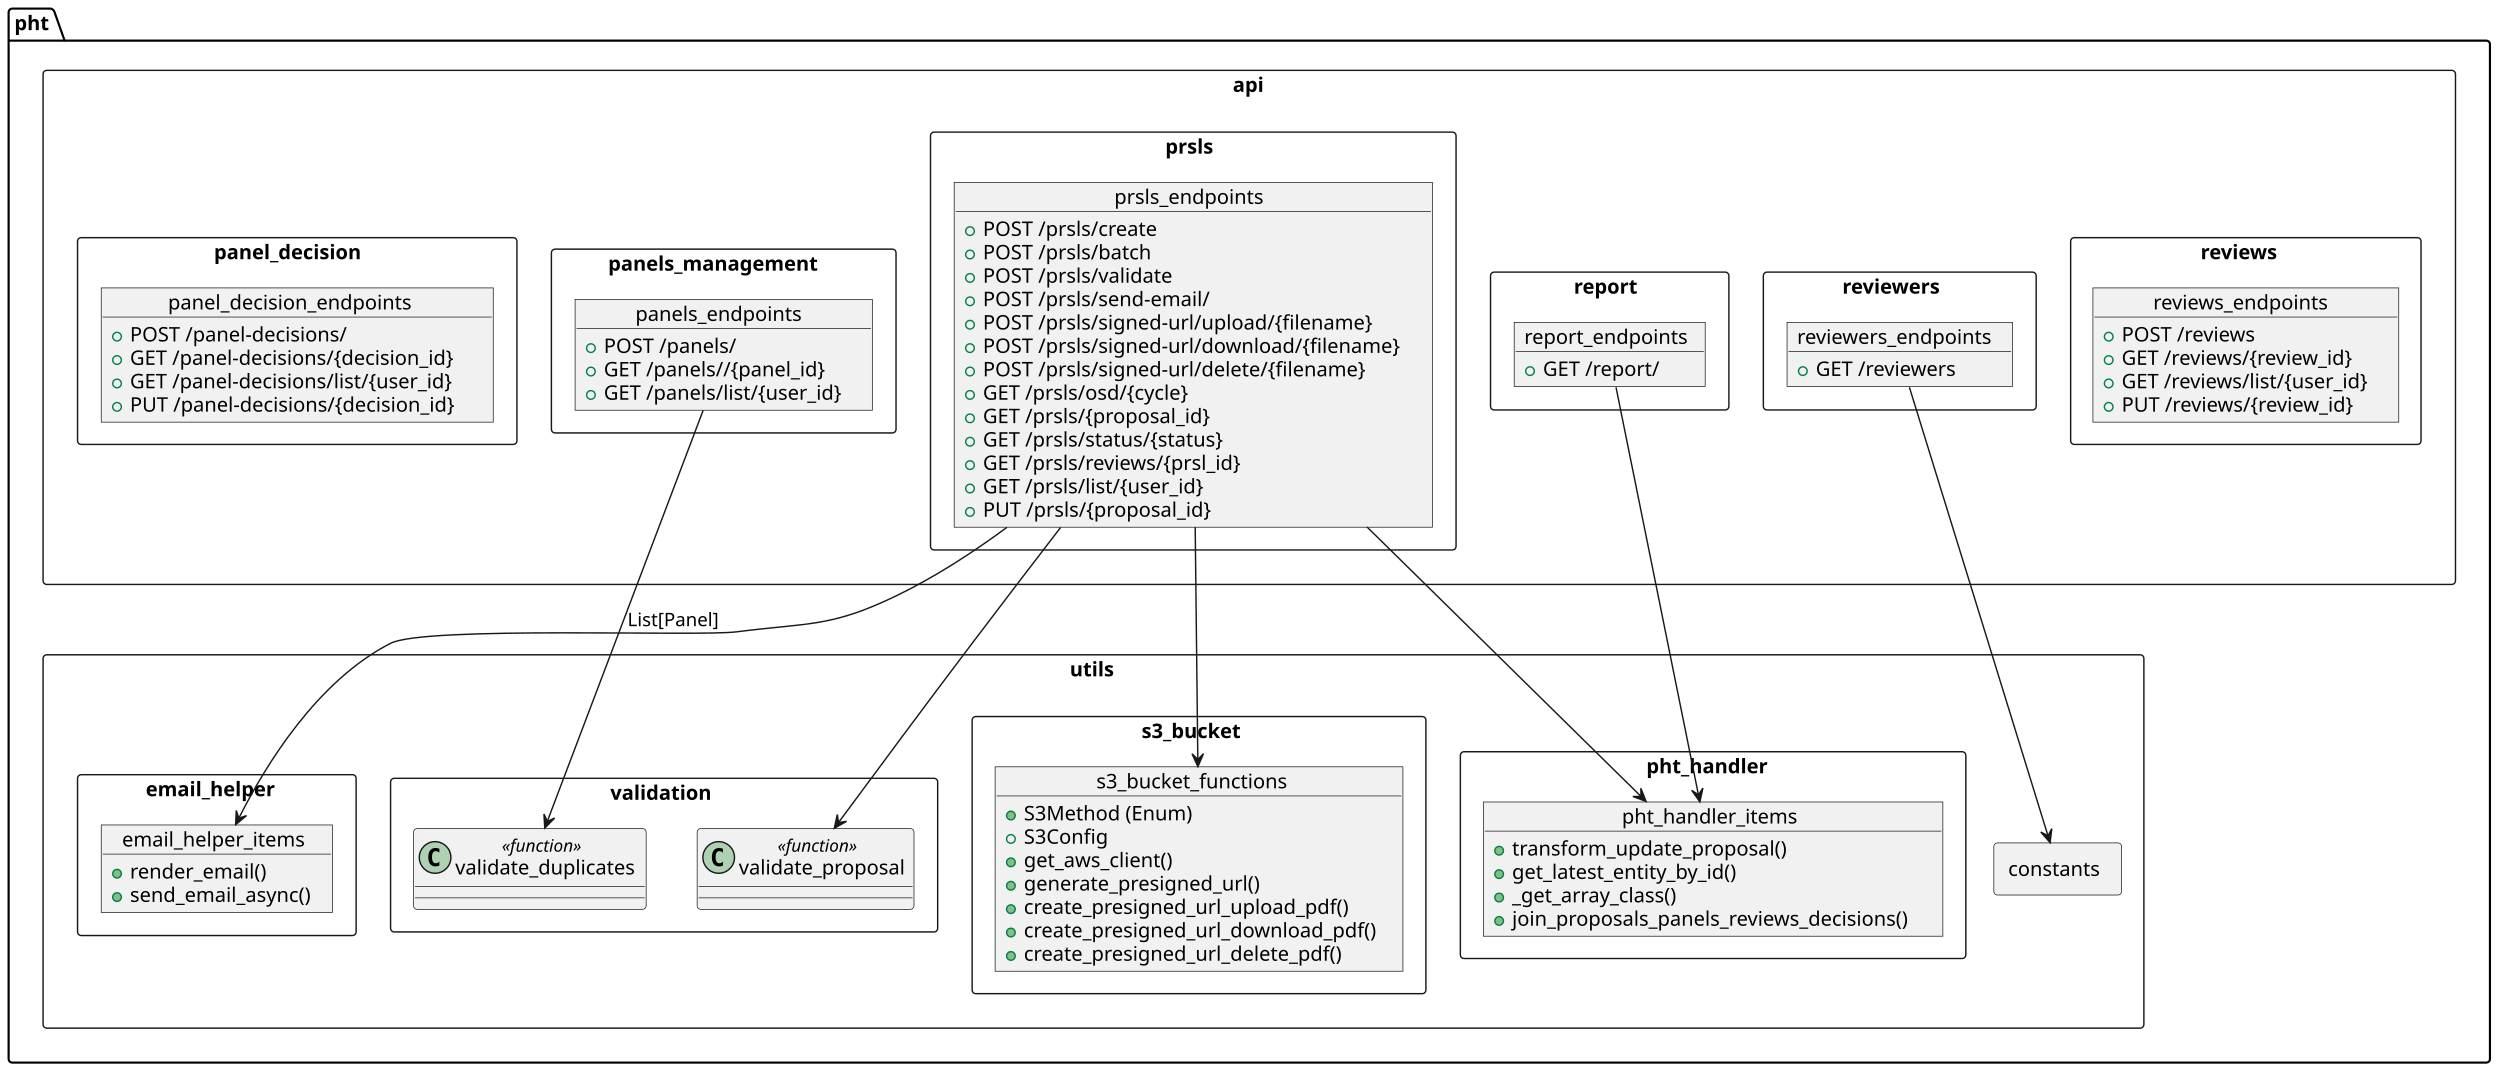
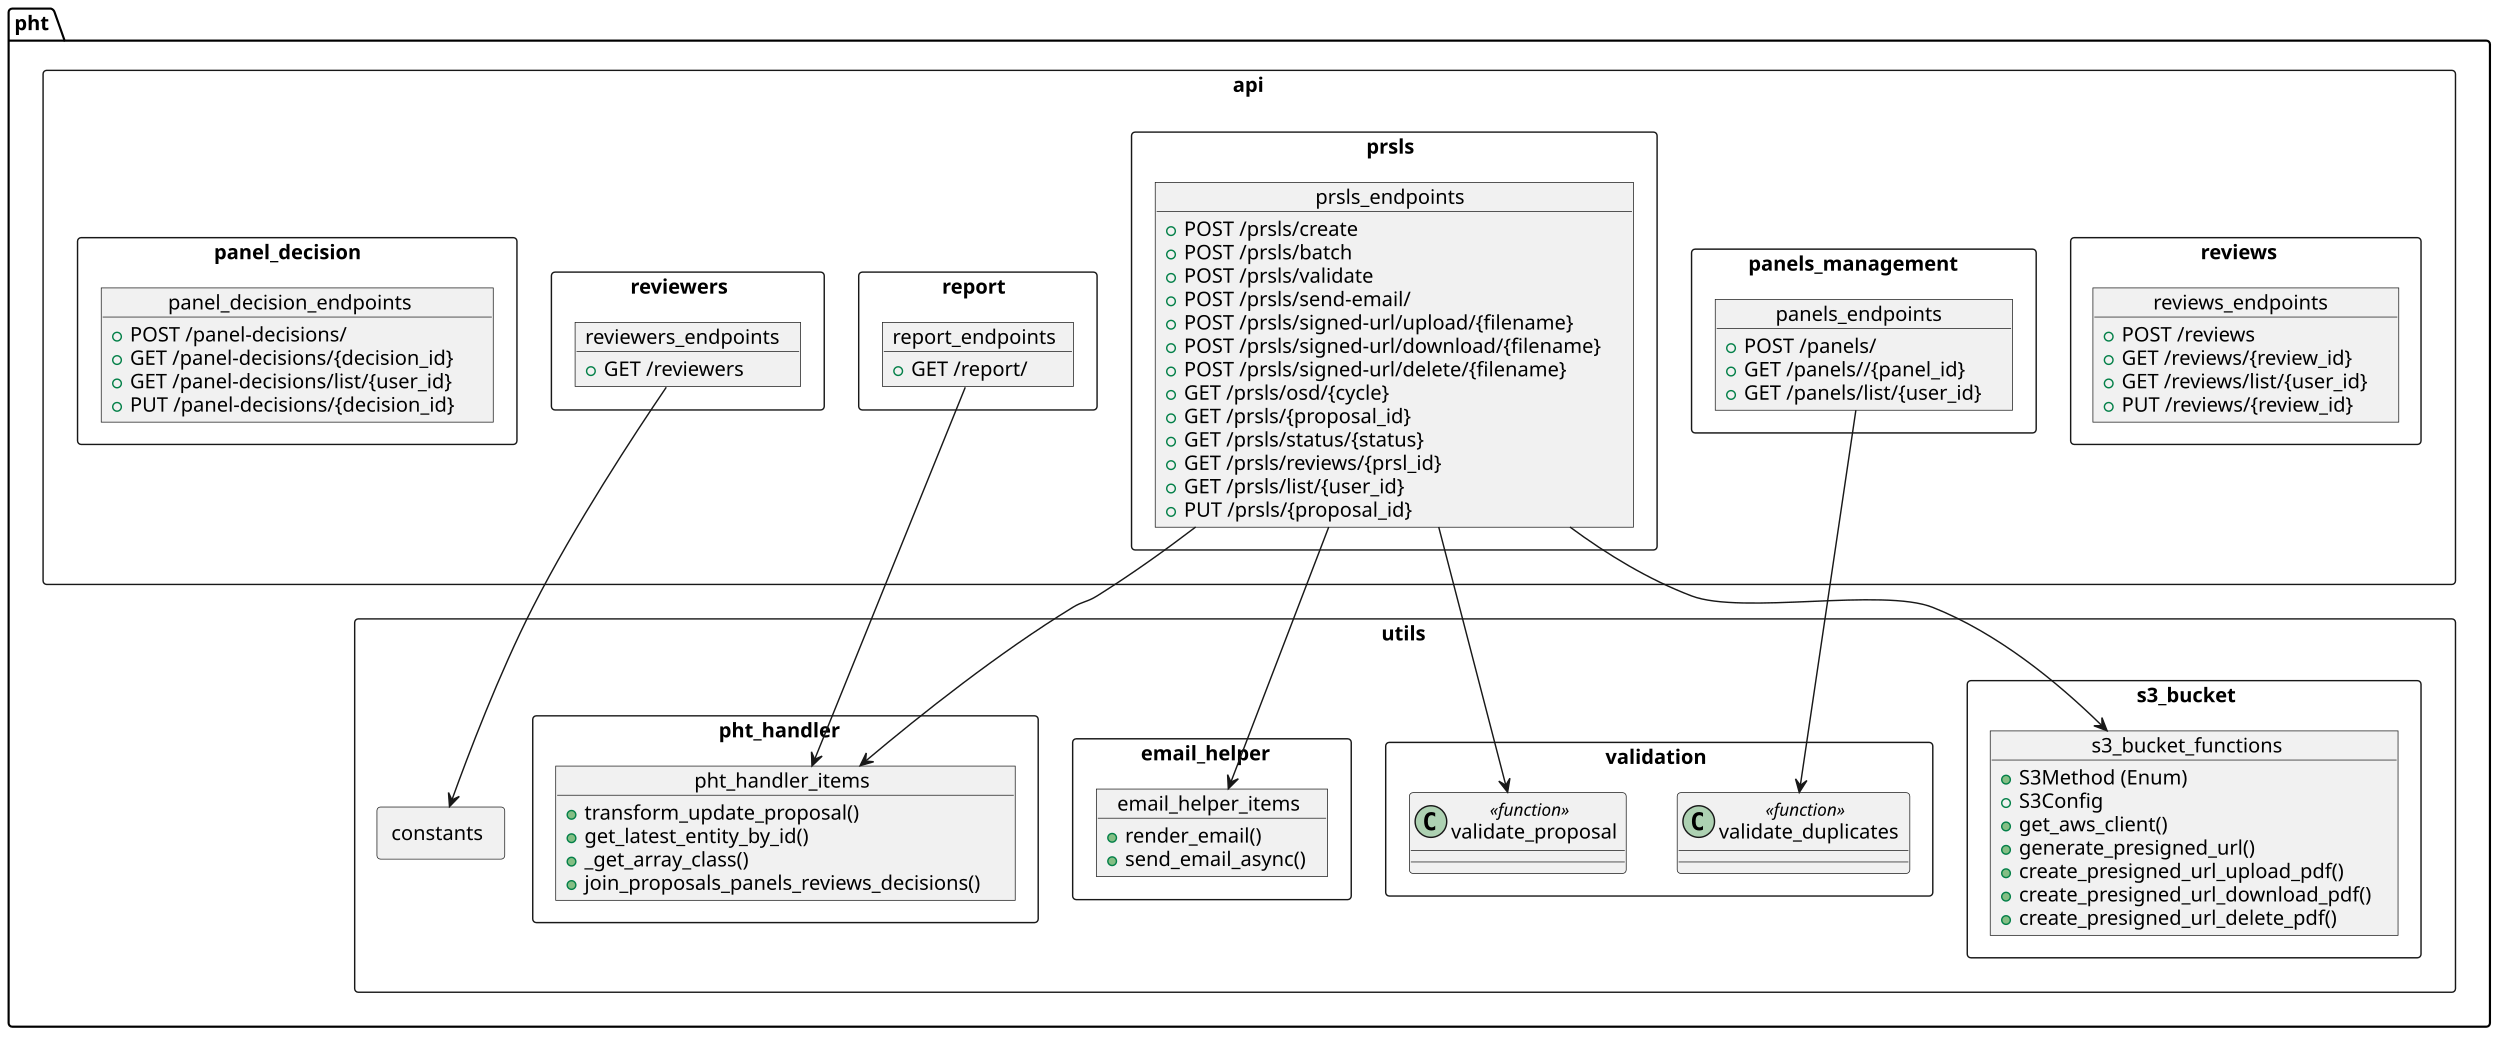
- <svg xmlns="http://www.w3.org/2000/svg" contentStyleType="text/css" height="747px" preserveAspectRatio="none" style="width:1741px;height:747px;background:#FFFFFF;" version="1.1" viewBox="0 0 1741 747" width="1741px" zoomAndPan="magnify">
+ <svg xmlns="http://www.w3.org/2000/svg" contentStyleType="text/css" height="722px" preserveAspectRatio="none" style="width:1741px;height:722px;background:#FFFFFF;" version="1.1" viewBox="0 0 1741 722" width="1741px" zoomAndPan="magnify">
  <defs />
  <g>
    <g id="cluster_pht_pkg">
-       <path d="M8.5,6 L35.5,6 A3.75,3.75 0 0 1 38,8.5 L45,28.297 L1731.5,28.297 A2.5,2.5 0 0 1 1734,30.797 L1734,737.5 A2.5,2.5 0 0 1 1731.5,740 L8.5,740 A2.5,2.5 0 0 1 6,737.5 L6,8.5 A2.5,2.5 0 0 1 8.5,6 " fill="none" style="stroke:#000000;stroke-width:1.5;" />
+       <path d="M8.5,6 L35.5,6 A3.75,3.75 0 0 1 38,8.5 L45,28.297 L1731.5,28.297 A2.5,2.5 0 0 1 1734,30.797 L1734,712.5 A2.5,2.5 0 0 1 1731.5,715 L8.5,715 A2.5,2.5 0 0 1 6,712.5 L6,8.5 A2.5,2.5 0 0 1 8.5,6 " fill="none" style="stroke:#000000;stroke-width:1.5;" />
      <line style="stroke:#000000;stroke-width:1.5;" x1="6" x2="45" y1="28.297" y2="28.297" />
      <text fill="#000000" font-family="sans-serif" font-size="14" font-weight="bold" lengthAdjust="spacing" textLength="26" x="10" y="20.995">pht</text>
    </g>
    <g id="cluster_api">
      <rect fill="none" height="358" rx="2.5" ry="2.5" style="stroke:#181818;stroke-width:1.0;" width="1680" x="30" y="49" />
      <text fill="#000000" font-family="sans-serif" font-size="14" font-weight="bold" lengthAdjust="spacing" textLength="23" x="858.5" y="63.995">api</text>
    </g>
    <g id="cluster_panel_decision">
      <rect fill="none" height="144" rx="2.5" ry="2.5" style="stroke:#181818;stroke-width:1.0;" width="306" x="54" y="165.5" />
      <text fill="#000000" font-family="sans-serif" font-size="14" font-weight="bold" lengthAdjust="spacing" textLength="116" x="149" y="180.495">panel_decision</text>
    </g>
    <g id="cluster_panels_management">
-       <rect fill="none" height="128" rx="2.5" ry="2.5" style="stroke:#181818;stroke-width:1.0;" width="240" x="384" y="173.5" />
-       <text fill="#000000" font-family="sans-serif" font-size="14" font-weight="bold" lengthAdjust="spacing" textLength="161" x="423.5" y="188.495">panels_management</text>
+       <rect fill="none" height="128" rx="2.5" ry="2.5" style="stroke:#181818;stroke-width:1.0;" width="240" x="1178" y="173.5" />
+       <text fill="#000000" font-family="sans-serif" font-size="14" font-weight="bold" lengthAdjust="spacing" textLength="161" x="1217.5" y="188.495">panels_management</text>
    </g>
    <g id="cluster_prsls">
-       <rect fill="none" height="291" rx="2.5" ry="2.5" style="stroke:#181818;stroke-width:1.0;" width="366" x="648" y="92" />
-       <text fill="#000000" font-family="sans-serif" font-size="14" font-weight="bold" lengthAdjust="spacing" textLength="39" x="811.5" y="106.995">prsls</text>
+       <rect fill="none" height="291" rx="2.5" ry="2.5" style="stroke:#181818;stroke-width:1.0;" width="366" x="788" y="92" />
+       <text fill="#000000" font-family="sans-serif" font-size="14" font-weight="bold" lengthAdjust="spacing" textLength="39" x="951.5" y="106.995">prsls</text>
    </g>
    <g id="cluster_report">
-       <rect fill="none" height="96" rx="2.5" ry="2.5" style="stroke:#181818;stroke-width:1.0;" width="166" x="1038" y="189.5" />
-       <text fill="#000000" font-family="sans-serif" font-size="14" font-weight="bold" lengthAdjust="spacing" textLength="50" x="1096" y="204.495">report</text>
+       <rect fill="none" height="96" rx="2.5" ry="2.5" style="stroke:#181818;stroke-width:1.0;" width="166" x="598" y="189.5" />
+       <text fill="#000000" font-family="sans-serif" font-size="14" font-weight="bold" lengthAdjust="spacing" textLength="50" x="656" y="204.495">report</text>
    </g>
    <g id="cluster_reviewers">
-       <rect fill="none" height="96" rx="2.5" ry="2.5" style="stroke:#181818;stroke-width:1.0;" width="190" x="1228" y="189.5" />
-       <text fill="#000000" font-family="sans-serif" font-size="14" font-weight="bold" lengthAdjust="spacing" textLength="80" x="1283" y="204.495">reviewers</text>
+       <rect fill="none" height="96" rx="2.5" ry="2.5" style="stroke:#181818;stroke-width:1.0;" width="190" x="384" y="189.5" />
+       <text fill="#000000" font-family="sans-serif" font-size="14" font-weight="bold" lengthAdjust="spacing" textLength="80" x="439" y="204.495">reviewers</text>
    </g>
    <g id="cluster_reviews">
      <rect fill="none" height="144" rx="2.5" ry="2.5" style="stroke:#181818;stroke-width:1.0;" width="244" x="1442" y="165.5" />
      <text fill="#000000" font-family="sans-serif" font-size="14" font-weight="bold" lengthAdjust="spacing" textLength="63" x="1532.5" y="180.495">reviews</text>
    </g>
    <g id="cluster_utils">
-       <rect fill="none" height="260" rx="2.5" ry="2.5" style="stroke:#181818;stroke-width:1.0;" width="1463" x="30" y="456" />
-       <text fill="#000000" font-family="sans-serif" font-size="14" font-weight="bold" lengthAdjust="spacing" textLength="33" x="745" y="470.995">utils</text>
+       <rect fill="none" height="260" rx="2.5" ry="2.5" style="stroke:#181818;stroke-width:1.0;" width="1463" x="247" y="431" />
+       <text fill="#000000" font-family="sans-serif" font-size="14" font-weight="bold" lengthAdjust="spacing" textLength="33" x="962" y="445.995">utils</text>
    </g>
    <g id="cluster_email_helper">
-       <rect fill="none" height="112" rx="2.5" ry="2.5" style="stroke:#181818;stroke-width:1.0;" width="194" x="54" y="539.5" />
-       <text fill="#000000" font-family="sans-serif" font-size="14" font-weight="bold" lengthAdjust="spacing" textLength="99" x="101.5" y="554.495">email_helper</text>
+       <rect fill="none" height="112" rx="2.5" ry="2.5" style="stroke:#181818;stroke-width:1.0;" width="194" x="747" y="514.5" />
+       <text fill="#000000" font-family="sans-serif" font-size="14" font-weight="bold" lengthAdjust="spacing" textLength="99" x="794.5" y="529.495">email_helper</text>
    </g>
    <g id="cluster_pht_handler">
-       <rect fill="none" height="144" rx="2.5" ry="2.5" style="stroke:#181818;stroke-width:1.0;" width="352" x="1017" y="523.5" />
-       <text fill="#000000" font-family="sans-serif" font-size="14" font-weight="bold" lengthAdjust="spacing" textLength="93" x="1146.5" y="538.495">pht_handler</text>
+       <rect fill="none" height="144" rx="2.5" ry="2.5" style="stroke:#181818;stroke-width:1.0;" width="352" x="371" y="498.5" />
+       <text fill="#000000" font-family="sans-serif" font-size="14" font-weight="bold" lengthAdjust="spacing" textLength="93" x="500.5" y="513.495">pht_handler</text>
    </g>
    <g id="cluster_s3_bucket">
-       <rect fill="none" height="193" rx="2.5" ry="2.5" style="stroke:#181818;stroke-width:1.0;" width="316" x="677" y="499" />
-       <text fill="#000000" font-family="sans-serif" font-size="14" font-weight="bold" lengthAdjust="spacing" textLength="80" x="795" y="513.995">s3_bucket</text>
+       <rect fill="none" height="193" rx="2.5" ry="2.5" style="stroke:#181818;stroke-width:1.0;" width="316" x="1370" y="474" />
+       <text fill="#000000" font-family="sans-serif" font-size="14" font-weight="bold" lengthAdjust="spacing" textLength="80" x="1488" y="488.995">s3_bucket</text>
    </g>
    <g id="cluster_validation">
-       <rect fill="none" height="107" rx="2.5" ry="2.5" style="stroke:#181818;stroke-width:1.0;" width="381" x="272" y="542" />
-       <text fill="#000000" font-family="sans-serif" font-size="14" font-weight="bold" lengthAdjust="spacing" textLength="75" x="425" y="556.995">validation</text>
+       <rect fill="none" height="107" rx="2.5" ry="2.5" style="stroke:#181818;stroke-width:1.0;" width="381" x="965" y="517" />
+       <text fill="#000000" font-family="sans-serif" font-size="14" font-weight="bold" lengthAdjust="spacing" textLength="75" x="1118" y="531.995">validation</text>
    </g>
    <g id="elem_panel_decision_endpoints">
      <rect fill="#F1F1F1" height="93.484" style="stroke:#181818;stroke-width:0.5;" width="273" x="70.5" y="200.5" />
      <text fill="#000000" font-family="sans-serif" font-size="14" lengthAdjust="spacing" textLength="180" x="117" y="215.495">panel_decision_endpoints</text>
      <line style="stroke:#181818;stroke-width:0.5;" x1="71.5" x2="342.5" y1="220.797" y2="220.797" />
      <ellipse cx="81.5" cy="234.445" fill="none" rx="3" ry="3" style="stroke:#038048;stroke-width:1.0;" />
      <text fill="#000000" font-family="sans-serif" font-size="14" lengthAdjust="spacing" textLength="161" x="90.5" y="237.792">POST /panel-decisions/</text>
      <ellipse cx="81.5" cy="250.742" fill="none" rx="3" ry="3" style="stroke:#038048;stroke-width:1.0;" />
      <text fill="#000000" font-family="sans-serif" font-size="14" lengthAdjust="spacing" textLength="247" x="90.5" y="254.089">GET /panel-decisions/{decision_id}</text>
      <ellipse cx="81.5" cy="267.039" fill="none" rx="3" ry="3" style="stroke:#038048;stroke-width:1.0;" />
      <text fill="#000000" font-family="sans-serif" font-size="14" lengthAdjust="spacing" textLength="244" x="90.5" y="270.386">GET /panel-decisions/list/{user_id}</text>
      <ellipse cx="81.5" cy="283.336" fill="none" rx="3" ry="3" style="stroke:#038048;stroke-width:1.0;" />
      <text fill="#000000" font-family="sans-serif" font-size="14" lengthAdjust="spacing" textLength="246" x="90.5" y="286.683">PUT /panel-decisions/{decision_id}</text>
    </g>
    <g id="elem_panels_endpoints">
-       <rect fill="#F1F1F1" height="77.188" style="stroke:#181818;stroke-width:0.5;" width="207" x="400.5" y="208.5" />
-       <text fill="#000000" font-family="sans-serif" font-size="14" lengthAdjust="spacing" textLength="123" x="442.5" y="223.495">panels_endpoints</text>
-       <line style="stroke:#181818;stroke-width:0.5;" x1="401.5" x2="606.5" y1="228.797" y2="228.797" />
-       <ellipse cx="411.5" cy="242.445" fill="none" rx="3" ry="3" style="stroke:#038048;stroke-width:1.0;" />
-       <text fill="#000000" font-family="sans-serif" font-size="14" lengthAdjust="spacing" textLength="98" x="420.5" y="245.792">POST /panels/</text>
-       <ellipse cx="411.5" cy="258.742" fill="none" rx="3" ry="3" style="stroke:#038048;stroke-width:1.0;" />
-       <text fill="#000000" font-family="sans-serif" font-size="14" lengthAdjust="spacing" textLength="169" x="420.5" y="262.089">GET /panels//{panel_id}</text>
-       <ellipse cx="411.5" cy="275.039" fill="none" rx="3" ry="3" style="stroke:#038048;stroke-width:1.0;" />
-       <text fill="#000000" font-family="sans-serif" font-size="14" lengthAdjust="spacing" textLength="181" x="420.5" y="278.386">GET /panels/list/{user_id}</text>
+       <rect fill="#F1F1F1" height="77.188" style="stroke:#181818;stroke-width:0.5;" width="207" x="1194.5" y="208.5" />
+       <text fill="#000000" font-family="sans-serif" font-size="14" lengthAdjust="spacing" textLength="123" x="1236.5" y="223.495">panels_endpoints</text>
+       <line style="stroke:#181818;stroke-width:0.5;" x1="1195.5" x2="1400.5" y1="228.797" y2="228.797" />
+       <ellipse cx="1205.5" cy="242.445" fill="none" rx="3" ry="3" style="stroke:#038048;stroke-width:1.0;" />
+       <text fill="#000000" font-family="sans-serif" font-size="14" lengthAdjust="spacing" textLength="98" x="1214.5" y="245.792">POST /panels/</text>
+       <ellipse cx="1205.5" cy="258.742" fill="none" rx="3" ry="3" style="stroke:#038048;stroke-width:1.0;" />
+       <text fill="#000000" font-family="sans-serif" font-size="14" lengthAdjust="spacing" textLength="169" x="1214.5" y="262.089">GET /panels//{panel_id}</text>
+       <ellipse cx="1205.5" cy="275.039" fill="none" rx="3" ry="3" style="stroke:#038048;stroke-width:1.0;" />
+       <text fill="#000000" font-family="sans-serif" font-size="14" lengthAdjust="spacing" textLength="181" x="1214.5" y="278.386">GET /panels/list/{user_id}</text>
    </g>
    <g id="elem_prsls_endpoints">
-       <rect fill="#F1F1F1" height="240.156" style="stroke:#181818;stroke-width:0.5;" width="333" x="664.5" y="127" />
-       <text fill="#000000" font-family="sans-serif" font-size="14" lengthAdjust="spacing" textLength="110" x="776" y="141.995">prsls_endpoints</text>
-       <line style="stroke:#181818;stroke-width:0.5;" x1="665.5" x2="996.5" y1="147.297" y2="147.297" />
-       <ellipse cx="675.5" cy="160.945" fill="none" rx="3" ry="3" style="stroke:#038048;stroke-width:1.0;" />
-       <text fill="#000000" font-family="sans-serif" font-size="14" lengthAdjust="spacing" textLength="129" x="684.5" y="164.292">POST /prsls/create</text>
-       <ellipse cx="675.5" cy="177.242" fill="none" rx="3" ry="3" style="stroke:#038048;stroke-width:1.0;" />
-       <text fill="#000000" font-family="sans-serif" font-size="14" lengthAdjust="spacing" textLength="124" x="684.5" y="180.589">POST /prsls/batch</text>
-       <ellipse cx="675.5" cy="193.539" fill="none" rx="3" ry="3" style="stroke:#038048;stroke-width:1.0;" />
-       <text fill="#000000" font-family="sans-serif" font-size="14" lengthAdjust="spacing" textLength="137" x="684.5" y="196.886">POST /prsls/validate</text>
-       <ellipse cx="675.5" cy="209.836" fill="none" rx="3" ry="3" style="stroke:#038048;stroke-width:1.0;" />
-       <text fill="#000000" font-family="sans-serif" font-size="14" lengthAdjust="spacing" textLength="166" x="684.5" y="213.183">POST /prsls/send-email/</text>
-       <ellipse cx="675.5" cy="226.133" fill="none" rx="3" ry="3" style="stroke:#038048;stroke-width:1.0;" />
-       <text fill="#000000" font-family="sans-serif" font-size="14" lengthAdjust="spacing" textLength="287" x="684.5" y="229.48">POST /prsls/signed-url/upload/{filename}</text>
-       <ellipse cx="675.5" cy="242.43" fill="none" rx="3" ry="3" style="stroke:#038048;stroke-width:1.0;" />
-       <text fill="#000000" font-family="sans-serif" font-size="14" lengthAdjust="spacing" textLength="307" x="684.5" y="245.776">POST /prsls/signed-url/download/{filename}</text>
-       <ellipse cx="675.5" cy="258.727" fill="none" rx="3" ry="3" style="stroke:#038048;stroke-width:1.0;" />
-       <text fill="#000000" font-family="sans-serif" font-size="14" lengthAdjust="spacing" textLength="284" x="684.5" y="262.073">POST /prsls/signed-url/delete/{filename}</text>
-       <ellipse cx="675.5" cy="275.023" fill="none" rx="3" ry="3" style="stroke:#038048;stroke-width:1.0;" />
-       <text fill="#000000" font-family="sans-serif" font-size="14" lengthAdjust="spacing" textLength="160" x="684.5" y="278.37">GET /prsls/osd/{cycle}</text>
-       <ellipse cx="675.5" cy="291.32" fill="none" rx="3" ry="3" style="stroke:#038048;stroke-width:1.0;" />
-       <text fill="#000000" font-family="sans-serif" font-size="14" lengthAdjust="spacing" textLength="173" x="684.5" y="294.667">GET /prsls/{proposal_id}</text>
-       <ellipse cx="675.5" cy="307.617" fill="none" rx="3" ry="3" style="stroke:#038048;stroke-width:1.0;" />
-       <text fill="#000000" font-family="sans-serif" font-size="14" lengthAdjust="spacing" textLength="185" x="684.5" y="310.964">GET /prsls/status/{status}</text>
-       <ellipse cx="675.5" cy="323.914" fill="none" rx="3" ry="3" style="stroke:#038048;stroke-width:1.0;" />
-       <text fill="#000000" font-family="sans-serif" font-size="14" lengthAdjust="spacing" textLength="195" x="684.5" y="327.261">GET /prsls/reviews/{prsl_id}</text>
-       <ellipse cx="675.5" cy="340.211" fill="none" rx="3" ry="3" style="stroke:#038048;stroke-width:1.0;" />
-       <text fill="#000000" font-family="sans-serif" font-size="14" lengthAdjust="spacing" textLength="168" x="684.5" y="343.558">GET /prsls/list/{user_id}</text>
-       <ellipse cx="675.5" cy="356.508" fill="none" rx="3" ry="3" style="stroke:#038048;stroke-width:1.0;" />
-       <text fill="#000000" font-family="sans-serif" font-size="14" lengthAdjust="spacing" textLength="172" x="684.5" y="359.854">PUT /prsls/{proposal_id}</text>
+       <rect fill="#F1F1F1" height="240.156" style="stroke:#181818;stroke-width:0.5;" width="333" x="804.5" y="127" />
+       <text fill="#000000" font-family="sans-serif" font-size="14" lengthAdjust="spacing" textLength="110" x="916" y="141.995">prsls_endpoints</text>
+       <line style="stroke:#181818;stroke-width:0.5;" x1="805.5" x2="1136.5" y1="147.297" y2="147.297" />
+       <ellipse cx="815.5" cy="160.945" fill="none" rx="3" ry="3" style="stroke:#038048;stroke-width:1.0;" />
+       <text fill="#000000" font-family="sans-serif" font-size="14" lengthAdjust="spacing" textLength="129" x="824.5" y="164.292">POST /prsls/create</text>
+       <ellipse cx="815.5" cy="177.242" fill="none" rx="3" ry="3" style="stroke:#038048;stroke-width:1.0;" />
+       <text fill="#000000" font-family="sans-serif" font-size="14" lengthAdjust="spacing" textLength="124" x="824.5" y="180.589">POST /prsls/batch</text>
+       <ellipse cx="815.5" cy="193.539" fill="none" rx="3" ry="3" style="stroke:#038048;stroke-width:1.0;" />
+       <text fill="#000000" font-family="sans-serif" font-size="14" lengthAdjust="spacing" textLength="137" x="824.5" y="196.886">POST /prsls/validate</text>
+       <ellipse cx="815.5" cy="209.836" fill="none" rx="3" ry="3" style="stroke:#038048;stroke-width:1.0;" />
+       <text fill="#000000" font-family="sans-serif" font-size="14" lengthAdjust="spacing" textLength="166" x="824.5" y="213.183">POST /prsls/send-email/</text>
+       <ellipse cx="815.5" cy="226.133" fill="none" rx="3" ry="3" style="stroke:#038048;stroke-width:1.0;" />
+       <text fill="#000000" font-family="sans-serif" font-size="14" lengthAdjust="spacing" textLength="287" x="824.5" y="229.48">POST /prsls/signed-url/upload/{filename}</text>
+       <ellipse cx="815.5" cy="242.43" fill="none" rx="3" ry="3" style="stroke:#038048;stroke-width:1.0;" />
+       <text fill="#000000" font-family="sans-serif" font-size="14" lengthAdjust="spacing" textLength="307" x="824.5" y="245.776">POST /prsls/signed-url/download/{filename}</text>
+       <ellipse cx="815.5" cy="258.727" fill="none" rx="3" ry="3" style="stroke:#038048;stroke-width:1.0;" />
+       <text fill="#000000" font-family="sans-serif" font-size="14" lengthAdjust="spacing" textLength="284" x="824.5" y="262.073">POST /prsls/signed-url/delete/{filename}</text>
+       <ellipse cx="815.5" cy="275.023" fill="none" rx="3" ry="3" style="stroke:#038048;stroke-width:1.0;" />
+       <text fill="#000000" font-family="sans-serif" font-size="14" lengthAdjust="spacing" textLength="160" x="824.5" y="278.37">GET /prsls/osd/{cycle}</text>
+       <ellipse cx="815.5" cy="291.32" fill="none" rx="3" ry="3" style="stroke:#038048;stroke-width:1.0;" />
+       <text fill="#000000" font-family="sans-serif" font-size="14" lengthAdjust="spacing" textLength="173" x="824.5" y="294.667">GET /prsls/{proposal_id}</text>
+       <ellipse cx="815.5" cy="307.617" fill="none" rx="3" ry="3" style="stroke:#038048;stroke-width:1.0;" />
+       <text fill="#000000" font-family="sans-serif" font-size="14" lengthAdjust="spacing" textLength="185" x="824.5" y="310.964">GET /prsls/status/{status}</text>
+       <ellipse cx="815.5" cy="323.914" fill="none" rx="3" ry="3" style="stroke:#038048;stroke-width:1.0;" />
+       <text fill="#000000" font-family="sans-serif" font-size="14" lengthAdjust="spacing" textLength="195" x="824.5" y="327.261">GET /prsls/reviews/{prsl_id}</text>
+       <ellipse cx="815.5" cy="340.211" fill="none" rx="3" ry="3" style="stroke:#038048;stroke-width:1.0;" />
+       <text fill="#000000" font-family="sans-serif" font-size="14" lengthAdjust="spacing" textLength="168" x="824.5" y="343.558">GET /prsls/list/{user_id}</text>
+       <ellipse cx="815.5" cy="356.508" fill="none" rx="3" ry="3" style="stroke:#038048;stroke-width:1.0;" />
+       <text fill="#000000" font-family="sans-serif" font-size="14" lengthAdjust="spacing" textLength="172" x="824.5" y="359.854">PUT /prsls/{proposal_id}</text>
    </g>
    <g id="elem_report_endpoints">
-       <rect fill="#F1F1F1" height="44.594" style="stroke:#181818;stroke-width:0.5;" width="133" x="1054.5" y="224.5" />
-       <text fill="#000000" font-family="sans-serif" font-size="14" lengthAdjust="spacing" textLength="119" x="1061.5" y="239.495">report_endpoints</text>
-       <line style="stroke:#181818;stroke-width:0.5;" x1="1055.5" x2="1186.5" y1="244.797" y2="244.797" />
-       <ellipse cx="1065.5" cy="258.445" fill="none" rx="3" ry="3" style="stroke:#038048;stroke-width:1.0;" />
-       <text fill="#000000" font-family="sans-serif" font-size="14" lengthAdjust="spacing" textLength="85" x="1074.5" y="261.792">GET /report/</text>
+       <rect fill="#F1F1F1" height="44.594" style="stroke:#181818;stroke-width:0.5;" width="133" x="614.5" y="224.5" />
+       <text fill="#000000" font-family="sans-serif" font-size="14" lengthAdjust="spacing" textLength="119" x="621.5" y="239.495">report_endpoints</text>
+       <line style="stroke:#181818;stroke-width:0.5;" x1="615.5" x2="746.5" y1="244.797" y2="244.797" />
+       <ellipse cx="625.5" cy="258.445" fill="none" rx="3" ry="3" style="stroke:#038048;stroke-width:1.0;" />
+       <text fill="#000000" font-family="sans-serif" font-size="14" lengthAdjust="spacing" textLength="85" x="634.5" y="261.792">GET /report/</text>
    </g>
    <g id="elem_reviewers_endpoints">
-       <rect fill="#F1F1F1" height="44.594" style="stroke:#181818;stroke-width:0.5;" width="157" x="1244.5" y="224.5" />
-       <text fill="#000000" font-family="sans-serif" font-size="14" lengthAdjust="spacing" textLength="143" x="1251.5" y="239.495">reviewers_endpoints</text>
-       <line style="stroke:#181818;stroke-width:0.5;" x1="1245.5" x2="1400.5" y1="244.797" y2="244.797" />
-       <ellipse cx="1255.5" cy="258.445" fill="none" rx="3" ry="3" style="stroke:#038048;stroke-width:1.0;" />
-       <text fill="#000000" font-family="sans-serif" font-size="14" lengthAdjust="spacing" textLength="104" x="1264.5" y="261.792">GET /reviewers</text>
+       <rect fill="#F1F1F1" height="44.594" style="stroke:#181818;stroke-width:0.5;" width="157" x="400.5" y="224.5" />
+       <text fill="#000000" font-family="sans-serif" font-size="14" lengthAdjust="spacing" textLength="143" x="407.5" y="239.495">reviewers_endpoints</text>
+       <line style="stroke:#181818;stroke-width:0.5;" x1="401.5" x2="556.5" y1="244.797" y2="244.797" />
+       <ellipse cx="411.5" cy="258.445" fill="none" rx="3" ry="3" style="stroke:#038048;stroke-width:1.0;" />
+       <text fill="#000000" font-family="sans-serif" font-size="14" lengthAdjust="spacing" textLength="104" x="420.5" y="261.792">GET /reviewers</text>
    </g>
    <g id="elem_reviews_endpoints">
      <rect fill="#F1F1F1" height="93.484" style="stroke:#181818;stroke-width:0.5;" width="213" x="1457.5" y="200.5" />
      <text fill="#000000" font-family="sans-serif" font-size="14" lengthAdjust="spacing" textLength="129" x="1499.5" y="215.495">reviews_endpoints</text>
      <line style="stroke:#181818;stroke-width:0.5;" x1="1458.5" x2="1669.5" y1="220.797" y2="220.797" />
      <ellipse cx="1468.5" cy="234.445" fill="none" rx="3" ry="3" style="stroke:#038048;stroke-width:1.0;" />
      <text fill="#000000" font-family="sans-serif" font-size="14" lengthAdjust="spacing" textLength="99" x="1477.5" y="237.792">POST /reviews</text>
      <ellipse cx="1468.5" cy="250.742" fill="none" rx="3" ry="3" style="stroke:#038048;stroke-width:1.0;" />
      <text fill="#000000" font-family="sans-serif" font-size="14" lengthAdjust="spacing" textLength="176" x="1477.5" y="254.089">GET /reviews/{review_id}</text>
      <ellipse cx="1468.5" cy="267.039" fill="none" rx="3" ry="3" style="stroke:#038048;stroke-width:1.0;" />
      <text fill="#000000" font-family="sans-serif" font-size="14" lengthAdjust="spacing" textLength="187" x="1477.5" y="270.386">GET /reviews/list/{user_id}</text>
      <ellipse cx="1468.5" cy="283.336" fill="none" rx="3" ry="3" style="stroke:#038048;stroke-width:1.0;" />
      <text fill="#000000" font-family="sans-serif" font-size="14" lengthAdjust="spacing" textLength="175" x="1477.5" y="286.683">PUT /reviews/{review_id}</text>
    </g>
    <g id="elem_email_helper_items">
-       <rect fill="#F1F1F1" height="60.891" style="stroke:#181818;stroke-width:0.5;" width="161" x="70.5" y="574.5" />
-       <text fill="#000000" font-family="sans-serif" font-size="14" lengthAdjust="spacing" textLength="132" x="85" y="589.495">email_helper_items</text>
-       <line style="stroke:#181818;stroke-width:0.5;" x1="71.5" x2="230.5" y1="594.797" y2="594.797" />
-       <ellipse cx="81.5" cy="608.445" fill="#84BE84" rx="3" ry="3" style="stroke:#038048;stroke-width:1.0;" />
-       <text fill="#000000" font-family="sans-serif" font-size="14" lengthAdjust="spacing" textLength="99" x="90.5" y="611.792">render_email()</text>
-       <ellipse cx="81.5" cy="624.742" fill="#84BE84" rx="3" ry="3" style="stroke:#038048;stroke-width:1.0;" />
-       <text fill="#000000" font-family="sans-serif" font-size="14" lengthAdjust="spacing" textLength="135" x="90.5" y="628.089">send_email_async()</text>
+       <rect fill="#F1F1F1" height="60.891" style="stroke:#181818;stroke-width:0.5;" width="161" x="763.5" y="549.5" />
+       <text fill="#000000" font-family="sans-serif" font-size="14" lengthAdjust="spacing" textLength="132" x="778" y="564.495">email_helper_items</text>
+       <line style="stroke:#181818;stroke-width:0.5;" x1="764.5" x2="923.5" y1="569.797" y2="569.797" />
+       <ellipse cx="774.5" cy="583.445" fill="#84BE84" rx="3" ry="3" style="stroke:#038048;stroke-width:1.0;" />
+       <text fill="#000000" font-family="sans-serif" font-size="14" lengthAdjust="spacing" textLength="99" x="783.5" y="586.792">render_email()</text>
+       <ellipse cx="774.5" cy="599.742" fill="#84BE84" rx="3" ry="3" style="stroke:#038048;stroke-width:1.0;" />
+       <text fill="#000000" font-family="sans-serif" font-size="14" lengthAdjust="spacing" textLength="135" x="783.5" y="603.089">send_email_async()</text>
    </g>
    <g id="elem_pht_handler_items">
-       <rect fill="#F1F1F1" height="93.484" style="stroke:#181818;stroke-width:0.5;" width="320" x="1033" y="558.5" />
-       <text fill="#000000" font-family="sans-serif" font-size="14" lengthAdjust="spacing" textLength="127" x="1129.5" y="573.495">pht_handler_items</text>
-       <line style="stroke:#181818;stroke-width:0.5;" x1="1034" x2="1352" y1="578.797" y2="578.797" />
-       <ellipse cx="1044" cy="592.445" fill="#84BE84" rx="3" ry="3" style="stroke:#038048;stroke-width:1.0;" />
-       <text fill="#000000" font-family="sans-serif" font-size="14" lengthAdjust="spacing" textLength="199" x="1053" y="595.792">transform_update_proposal()</text>
-       <ellipse cx="1044" cy="608.742" fill="#84BE84" rx="3" ry="3" style="stroke:#038048;stroke-width:1.0;" />
-       <text fill="#000000" font-family="sans-serif" font-size="14" lengthAdjust="spacing" textLength="165" x="1053" y="612.089">get_latest_entity_by_id()</text>
-       <ellipse cx="1044" cy="625.039" fill="#84BE84" rx="3" ry="3" style="stroke:#038048;stroke-width:1.0;" />
-       <text fill="#000000" font-family="sans-serif" font-size="14" lengthAdjust="spacing" textLength="122" x="1053" y="628.386">_get_array_class()</text>
-       <ellipse cx="1044" cy="641.336" fill="#84BE84" rx="3" ry="3" style="stroke:#038048;stroke-width:1.0;" />
-       <text fill="#000000" font-family="sans-serif" font-size="14" lengthAdjust="spacing" textLength="294" x="1053" y="644.683">join_proposals_panels_reviews_decisions()</text>
+       <rect fill="#F1F1F1" height="93.484" style="stroke:#181818;stroke-width:0.5;" width="320" x="387" y="533.5" />
+       <text fill="#000000" font-family="sans-serif" font-size="14" lengthAdjust="spacing" textLength="127" x="483.5" y="548.495">pht_handler_items</text>
+       <line style="stroke:#181818;stroke-width:0.5;" x1="388" x2="706" y1="553.797" y2="553.797" />
+       <ellipse cx="398" cy="567.445" fill="#84BE84" rx="3" ry="3" style="stroke:#038048;stroke-width:1.0;" />
+       <text fill="#000000" font-family="sans-serif" font-size="14" lengthAdjust="spacing" textLength="199" x="407" y="570.792">transform_update_proposal()</text>
+       <ellipse cx="398" cy="583.742" fill="#84BE84" rx="3" ry="3" style="stroke:#038048;stroke-width:1.0;" />
+       <text fill="#000000" font-family="sans-serif" font-size="14" lengthAdjust="spacing" textLength="165" x="407" y="587.089">get_latest_entity_by_id()</text>
+       <ellipse cx="398" cy="600.039" fill="#84BE84" rx="3" ry="3" style="stroke:#038048;stroke-width:1.0;" />
+       <text fill="#000000" font-family="sans-serif" font-size="14" lengthAdjust="spacing" textLength="122" x="407" y="603.386">_get_array_class()</text>
+       <ellipse cx="398" cy="616.336" fill="#84BE84" rx="3" ry="3" style="stroke:#038048;stroke-width:1.0;" />
+       <text fill="#000000" font-family="sans-serif" font-size="14" lengthAdjust="spacing" textLength="294" x="407" y="619.683">join_proposals_panels_reviews_decisions()</text>
    </g>
    <g id="elem_s3_bucket_functions">
-       <rect fill="#F1F1F1" height="142.375" style="stroke:#181818;stroke-width:0.5;" width="284" x="693" y="534" />
-       <text fill="#000000" font-family="sans-serif" font-size="14" lengthAdjust="spacing" textLength="143" x="763.5" y="548.995">s3_bucket_functions</text>
-       <line style="stroke:#181818;stroke-width:0.5;" x1="694" x2="976" y1="554.297" y2="554.297" />
-       <ellipse cx="704" cy="567.945" fill="#84BE84" rx="3" ry="3" style="stroke:#038048;stroke-width:1.0;" />
-       <text fill="#000000" font-family="sans-serif" font-size="14" lengthAdjust="spacing" textLength="125" x="713" y="571.292">S3Method (Enum)</text>
-       <ellipse cx="704" cy="584.242" fill="none" rx="3" ry="3" style="stroke:#038048;stroke-width:1.0;" />
-       <text fill="#000000" font-family="sans-serif" font-size="14" lengthAdjust="spacing" textLength="62" x="713" y="587.589">S3Config</text>
-       <ellipse cx="704" cy="600.539" fill="#84BE84" rx="3" ry="3" style="stroke:#038048;stroke-width:1.0;" />
-       <text fill="#000000" font-family="sans-serif" font-size="14" lengthAdjust="spacing" textLength="111" x="713" y="603.886">get_aws_client()</text>
-       <ellipse cx="704" cy="616.836" fill="#84BE84" rx="3" ry="3" style="stroke:#038048;stroke-width:1.0;" />
-       <text fill="#000000" font-family="sans-serif" font-size="14" lengthAdjust="spacing" textLength="174" x="713" y="620.183">generate_presigned_url()</text>
-       <ellipse cx="704" cy="633.133" fill="#84BE84" rx="3" ry="3" style="stroke:#038048;stroke-width:1.0;" />
-       <text fill="#000000" font-family="sans-serif" font-size="14" lengthAdjust="spacing" textLength="238" x="713" y="636.48">create_presigned_url_upload_pdf()</text>
-       <ellipse cx="704" cy="649.43" fill="#84BE84" rx="3" ry="3" style="stroke:#038048;stroke-width:1.0;" />
-       <text fill="#000000" font-family="sans-serif" font-size="14" lengthAdjust="spacing" textLength="258" x="713" y="652.776">create_presigned_url_download_pdf()</text>
-       <ellipse cx="704" cy="665.727" fill="#84BE84" rx="3" ry="3" style="stroke:#038048;stroke-width:1.0;" />
-       <text fill="#000000" font-family="sans-serif" font-size="14" lengthAdjust="spacing" textLength="235" x="713" y="669.073">create_presigned_url_delete_pdf()</text>
+       <rect fill="#F1F1F1" height="142.375" style="stroke:#181818;stroke-width:0.5;" width="284" x="1386" y="509" />
+       <text fill="#000000" font-family="sans-serif" font-size="14" lengthAdjust="spacing" textLength="143" x="1456.5" y="523.995">s3_bucket_functions</text>
+       <line style="stroke:#181818;stroke-width:0.5;" x1="1387" x2="1669" y1="529.297" y2="529.297" />
+       <ellipse cx="1397" cy="542.945" fill="#84BE84" rx="3" ry="3" style="stroke:#038048;stroke-width:1.0;" />
+       <text fill="#000000" font-family="sans-serif" font-size="14" lengthAdjust="spacing" textLength="125" x="1406" y="546.292">S3Method (Enum)</text>
+       <ellipse cx="1397" cy="559.242" fill="none" rx="3" ry="3" style="stroke:#038048;stroke-width:1.0;" />
+       <text fill="#000000" font-family="sans-serif" font-size="14" lengthAdjust="spacing" textLength="62" x="1406" y="562.589">S3Config</text>
+       <ellipse cx="1397" cy="575.539" fill="#84BE84" rx="3" ry="3" style="stroke:#038048;stroke-width:1.0;" />
+       <text fill="#000000" font-family="sans-serif" font-size="14" lengthAdjust="spacing" textLength="111" x="1406" y="578.886">get_aws_client()</text>
+       <ellipse cx="1397" cy="591.836" fill="#84BE84" rx="3" ry="3" style="stroke:#038048;stroke-width:1.0;" />
+       <text fill="#000000" font-family="sans-serif" font-size="14" lengthAdjust="spacing" textLength="174" x="1406" y="595.183">generate_presigned_url()</text>
+       <ellipse cx="1397" cy="608.133" fill="#84BE84" rx="3" ry="3" style="stroke:#038048;stroke-width:1.0;" />
+       <text fill="#000000" font-family="sans-serif" font-size="14" lengthAdjust="spacing" textLength="238" x="1406" y="611.48">create_presigned_url_upload_pdf()</text>
+       <ellipse cx="1397" cy="624.43" fill="#84BE84" rx="3" ry="3" style="stroke:#038048;stroke-width:1.0;" />
+       <text fill="#000000" font-family="sans-serif" font-size="14" lengthAdjust="spacing" textLength="258" x="1406" y="627.776">create_presigned_url_download_pdf()</text>
+       <ellipse cx="1397" cy="640.727" fill="#84BE84" rx="3" ry="3" style="stroke:#038048;stroke-width:1.0;" />
+       <text fill="#000000" font-family="sans-serif" font-size="14" lengthAdjust="spacing" textLength="235" x="1406" y="644.073">create_presigned_url_delete_pdf()</text>
    </g>
    <g id="elem_validate_duplicates">
-       <rect codeLine="91" fill="#F1F1F1" height="56.266" id="validate_duplicates" rx="2.5" ry="2.5" style="stroke:#181818;stroke-width:0.5;" width="162" x="288" y="577" />
-       <ellipse cx="303" cy="597.133" fill="#ADD1B2" rx="11" ry="11" style="stroke:#181818;stroke-width:1.0;" />
-       <path d="M305.969,602.773 Q305.391,603.07 304.75,603.211 Q304.109,603.367 303.406,603.367 Q300.906,603.367 299.578,601.727 Q298.266,600.07 298.266,596.945 Q298.266,593.82 299.578,592.164 Q300.906,590.508 303.406,590.508 Q304.109,590.508 304.75,590.664 Q305.406,590.82 305.969,591.117 L305.969,593.836 Q305.344,593.258 304.75,592.992 Q304.156,592.711 303.531,592.711 Q302.188,592.711 301.5,593.789 Q300.812,594.852 300.812,596.945 Q300.812,599.039 301.5,600.117 Q302.188,601.18 303.531,601.18 Q304.156,601.18 304.75,600.914 Q305.344,600.633 305.969,600.055 L305.969,602.773 Z " fill="#000000" />
-       <text fill="#000000" font-family="sans-serif" font-size="12" font-style="italic" lengthAdjust="spacing" textLength="65" x="349.5" y="593.139">«function»</text>
-       <text fill="#000000" font-family="sans-serif" font-size="14" lengthAdjust="spacing" textLength="130" x="317" y="608.964">validate_duplicates</text>
-       <line style="stroke:#181818;stroke-width:0.5;" x1="289" x2="449" y1="617.266" y2="617.266" />
-       <line style="stroke:#181818;stroke-width:0.5;" x1="289" x2="449" y1="625.266" y2="625.266" />
+       <rect codeLine="91" fill="#F1F1F1" height="56.266" id="validate_duplicates" rx="2.5" ry="2.5" style="stroke:#181818;stroke-width:0.5;" width="162" x="1168" y="552" />
+       <ellipse cx="1183" cy="572.133" fill="#ADD1B2" rx="11" ry="11" style="stroke:#181818;stroke-width:1.0;" />
+       <path d="M1185.969,577.773 Q1185.391,578.07 1184.75,578.211 Q1184.109,578.367 1183.406,578.367 Q1180.906,578.367 1179.578,576.727 Q1178.266,575.07 1178.266,571.945 Q1178.266,568.82 1179.578,567.164 Q1180.906,565.508 1183.406,565.508 Q1184.109,565.508 1184.75,565.664 Q1185.406,565.82 1185.969,566.117 L1185.969,568.836 Q1185.344,568.258 1184.75,567.992 Q1184.156,567.711 1183.531,567.711 Q1182.188,567.711 1181.5,568.789 Q1180.812,569.852 1180.812,571.945 Q1180.812,574.039 1181.5,575.117 Q1182.188,576.18 1183.531,576.18 Q1184.156,576.18 1184.75,575.914 Q1185.344,575.633 1185.969,575.055 L1185.969,577.773 Z " fill="#000000" />
+       <text fill="#000000" font-family="sans-serif" font-size="12" font-style="italic" lengthAdjust="spacing" textLength="65" x="1229.5" y="568.139">«function»</text>
+       <text fill="#000000" font-family="sans-serif" font-size="14" lengthAdjust="spacing" textLength="130" x="1197" y="583.964">validate_duplicates</text>
+       <line style="stroke:#181818;stroke-width:0.5;" x1="1169" x2="1329" y1="592.266" y2="592.266" />
+       <line style="stroke:#181818;stroke-width:0.5;" x1="1169" x2="1329" y1="600.266" y2="600.266" />
    </g>
    <g id="elem_validate_proposal">
-       <rect codeLine="92" fill="#F1F1F1" height="56.266" id="validate_proposal" rx="2.5" ry="2.5" style="stroke:#181818;stroke-width:0.5;" width="151" x="485.5" y="577" />
-       <ellipse cx="500.5" cy="597.133" fill="#ADD1B2" rx="11" ry="11" style="stroke:#181818;stroke-width:1.0;" />
-       <path d="M503.469,602.773 Q502.891,603.07 502.25,603.211 Q501.609,603.367 500.906,603.367 Q498.406,603.367 497.078,601.727 Q495.766,600.07 495.766,596.945 Q495.766,593.82 497.078,592.164 Q498.406,590.508 500.906,590.508 Q501.609,590.508 502.25,590.664 Q502.906,590.82 503.469,591.117 L503.469,593.836 Q502.844,593.258 502.25,592.992 Q501.656,592.711 501.031,592.711 Q499.688,592.711 499,593.789 Q498.312,594.852 498.312,596.945 Q498.312,599.039 499,600.117 Q499.688,601.18 501.031,601.18 Q501.656,601.18 502.25,600.914 Q502.844,600.633 503.469,600.055 L503.469,602.773 Z " fill="#000000" />
-       <text fill="#000000" font-family="sans-serif" font-size="12" font-style="italic" lengthAdjust="spacing" textLength="65" x="541.5" y="593.139">«function»</text>
-       <text fill="#000000" font-family="sans-serif" font-size="14" lengthAdjust="spacing" textLength="119" x="514.5" y="608.964">validate_proposal</text>
-       <line style="stroke:#181818;stroke-width:0.5;" x1="486.5" x2="635.5" y1="617.266" y2="617.266" />
-       <line style="stroke:#181818;stroke-width:0.5;" x1="486.5" x2="635.5" y1="625.266" y2="625.266" />
+       <rect codeLine="92" fill="#F1F1F1" height="56.266" id="validate_proposal" rx="2.5" ry="2.5" style="stroke:#181818;stroke-width:0.5;" width="151" x="981.5" y="552" />
+       <ellipse cx="996.5" cy="572.133" fill="#ADD1B2" rx="11" ry="11" style="stroke:#181818;stroke-width:1.0;" />
+       <path d="M999.469,577.773 Q998.891,578.07 998.25,578.211 Q997.609,578.367 996.906,578.367 Q994.406,578.367 993.078,576.727 Q991.766,575.07 991.766,571.945 Q991.766,568.82 993.078,567.164 Q994.406,565.508 996.906,565.508 Q997.609,565.508 998.25,565.664 Q998.906,565.82 999.469,566.117 L999.469,568.836 Q998.844,568.258 998.25,567.992 Q997.656,567.711 997.031,567.711 Q995.688,567.711 995,568.789 Q994.312,569.852 994.312,571.945 Q994.312,574.039 995,575.117 Q995.688,576.18 997.031,576.18 Q997.656,576.18 998.25,575.914 Q998.844,575.633 999.469,575.055 L999.469,577.773 Z " fill="#000000" />
+       <text fill="#000000" font-family="sans-serif" font-size="12" font-style="italic" lengthAdjust="spacing" textLength="65" x="1037.5" y="568.139">«function»</text>
+       <text fill="#000000" font-family="sans-serif" font-size="14" lengthAdjust="spacing" textLength="119" x="1010.5" y="583.964">validate_proposal</text>
+       <line style="stroke:#181818;stroke-width:0.5;" x1="982.5" x2="1131.5" y1="592.266" y2="592.266" />
+       <line style="stroke:#181818;stroke-width:0.5;" x1="982.5" x2="1131.5" y1="600.266" y2="600.266" />
    </g>
    <g id="elem_constants">
-       <rect fill="#F1F1F1" height="36.297" rx="2.5" ry="2.5" style="stroke:#181818;stroke-width:0.5;" width="89" x="1388.5" y="587" />
-       <text fill="#000000" font-family="sans-serif" font-size="14" lengthAdjust="spacing" textLength="69" x="1398.5" y="609.995">constants</text>
+       <rect fill="#F1F1F1" height="36.297" rx="2.5" ry="2.5" style="stroke:#181818;stroke-width:0.5;" width="89" x="262.5" y="562" />
+       <text fill="#000000" font-family="sans-serif" font-size="14" lengthAdjust="spacing" textLength="69" x="272.5" y="584.995">constants</text>
    </g>
    <g id="link_prsls_endpoints_validate_proposal">
-       <path codeLine="100" d="M738.65,367.25 C718.26,393.77 696.83,421.79 677,448 C644.45,491.01 607.33,541.12 584.03,572.7 " fill="none" id="prsls_endpoints-to-validate_proposal" style="stroke:#181818;stroke-width:1.0;" />
-       <polygon fill="#181818" points="580.98,576.84,589.541,571.971,583.948,572.816,583.103,567.223,580.98,576.84" style="stroke:#181818;stroke-width:1.0;" />
+       <path codeLine="100" d="M1001.93,367.03 C1018.59,431.15 1037.87,505.39 1048.63,546.8 " fill="none" id="prsls_endpoints-to-validate_proposal" style="stroke:#181818;stroke-width:1.0;" />
+       <polygon fill="#181818" points="1049.9,551.69,1051.51,541.974,1048.644,546.85,1043.767,543.984,1049.9,551.69" style="stroke:#181818;stroke-width:1.0;" />
    </g>
    <g id="link_prsls_endpoints_email_helper_items">
-       <path codeLine="101" d="M701.24,367.21 C676.85,385.27 650.61,402.14 624,415 C578.47,437 563.16,433.58 513,440 C486.42,443.4 295.86,435.82 272,448 C221.31,473.88 185.47,531.82 166.55,569.34 " fill="none" id="prsls_endpoints-to-email_helper_items" style="stroke:#181818;stroke-width:1.0;" />
-       <polygon fill="#181818" points="164.1,574.26,171.695,567.989,166.33,569.785,164.535,564.421,164.1,574.26" style="stroke:#181818;stroke-width:1.0;" />
+       <path codeLine="101" d="M925.33,367.03 C901.16,430.03 873.24,502.8 857.2,544.61 " fill="none" id="prsls_endpoints-to-email_helper_items" style="stroke:#181818;stroke-width:1.0;" />
+       <polygon fill="#181818" points="855.4,549.3,862.369,542.34,857.198,544.634,854.904,539.464,855.4,549.3" style="stroke:#181818;stroke-width:1.0;" />
    </g>
    <g id="link_prsls_endpoints_pht_handler_items">
-       <path codeLine="102" d="M952.04,367.04 C1016.95,430.87 1093.45,506.1 1142.55,554.39 " fill="none" id="prsls_endpoints-to-pht_handler_items" style="stroke:#181818;stroke-width:1.0;" />
-       <polygon fill="#181818" points="1146.33,558.11,1142.702,548.954,1142.759,554.61,1137.102,554.668,1146.33,558.11" style="stroke:#181818;stroke-width:1.0;" />
+       <path codeLine="102" d="M832.65,367.01 C810.34,384.02 786.99,400.61 764,415 C756.92,419.43 754.11,418.63 747,423 C695.6,454.59 641.93,497.05 603.15,529.7 " fill="none" id="prsls_endpoints-to-pht_handler_items" style="stroke:#181818;stroke-width:1.0;" />
+       <polygon fill="#181818" points="598.97,533.23,608.429,530.486,602.792,530.007,603.272,524.37,598.97,533.23" style="stroke:#181818;stroke-width:1.0;" />
    </g>
    <g id="link_prsls_endpoints_s3_bucket_functions">
-       <path codeLine="103" d="M832.34,367.04 C832.94,420.47 833.63,481.9 834.16,528.83 " fill="none" id="prsls_endpoints-to-s3_bucket_functions" style="stroke:#181818;stroke-width:1.0;" />
-       <polygon fill="#181818" points="834.21,533.9,838.107,524.855,834.153,528.9,830.107,524.946,834.21,533.9" style="stroke:#181818;stroke-width:1.0;" />
+       <path codeLine="103" d="M1093.32,367.02 C1119.45,386.33 1148.22,403.68 1178,415 C1212.94,428.28 1311.26,409.2 1346,423 C1390.41,440.64 1431.6,473.84 1463.52,505.1 " fill="none" id="prsls_endpoints-to-s3_bucket_functions" style="stroke:#181818;stroke-width:1.0;" />
+       <polygon fill="#181818" points="1467.37,508.9,1463.779,499.729,1463.813,505.386,1458.156,505.42,1467.37,508.9" style="stroke:#181818;stroke-width:1.0;" />
    </g>
    <g id="link_panels_endpoints_validate_duplicates">
-       <path codeLine="104" d="M489.68,285.76 C463.03,356.05 406.25,505.77 381.25,571.7 " fill="none" id="panels_endpoints-to-validate_duplicates" style="stroke:#181818;stroke-width:1.0;" />
-       <polygon fill="#181818" points="379.36,576.68,386.291,569.683,381.133,572.005,378.811,566.846,379.36,576.68" style="stroke:#181818;stroke-width:1.0;" />
-       <text fill="#000000" font-family="sans-serif" font-size="13" lengthAdjust="spacing" textLength="67" x="437" y="436.067">List[Panel]</text>
+       <path codeLine="104" d="M1292.43,285.65 C1282.72,351.24 1262.86,485.35 1253.76,546.86 " fill="none" id="panels_endpoints-to-validate_duplicates" style="stroke:#181818;stroke-width:1.0;" />
+       <polygon fill="#181818" points="1253.02,551.88,1258.313,543.574,1253.763,546.936,1250.402,542.385,1253.02,551.88" style="stroke:#181818;stroke-width:1.0;" />
    </g>
    <g id="link_report_endpoints_pht_handler_items">
-       <path codeLine="105" d="M1125.4,269.73 C1136.66,325.42 1166.79,474.39 1182.75,553.31 " fill="none" id="report_endpoints-to-pht_handler_items" style="stroke:#181818;stroke-width:1.0;" />
-       <polygon fill="#181818" points="1183.78,558.41,1185.927,548.798,1182.794,553.508,1178.084,550.376,1183.78,558.41" style="stroke:#181818;stroke-width:1.0;" />
+       <path codeLine="105" d="M672.21,269.72 C651.1,321.86 597.11,455.23 567.38,528.65 " fill="none" id="report_endpoints-to-pht_handler_items" style="stroke:#181818;stroke-width:1.0;" />
+       <polygon fill="#181818" points="565.46,533.4,572.535,526.548,567.329,528.763,565.115,523.557,565.46,533.4" style="stroke:#181818;stroke-width:1.0;" />
    </g>
    <g id="link_reviewers_endpoints_constants">
-       <path codeLine="106" d="M1329.72,269.73 C1349.32,333.17 1406.31,517.62 1426.12,581.73 " fill="none" id="reviewers_endpoints-to-constants" style="stroke:#181818;stroke-width:1.0;" />
-       <polygon fill="#181818" points="1427.7,586.84,1428.87,577.061,1426.227,582.062,1421.225,579.418,1427.7,586.84" style="stroke:#181818;stroke-width:1.0;" />
+       <path codeLine="106" d="M463.99,269.7 C441.94,302.13 400.25,365.58 371,423 C347.51,469.11 325.95,525.92 314.85,556.67 " fill="none" id="reviewers_endpoints-to-constants" style="stroke:#181818;stroke-width:1.0;" />
+       <polygon fill="#181818" points="313.03,561.74,319.853,554.637,314.731,557.038,312.33,551.916,313.03,561.74" style="stroke:#181818;stroke-width:1.0;" />
    </g>
  </g>
</svg>
